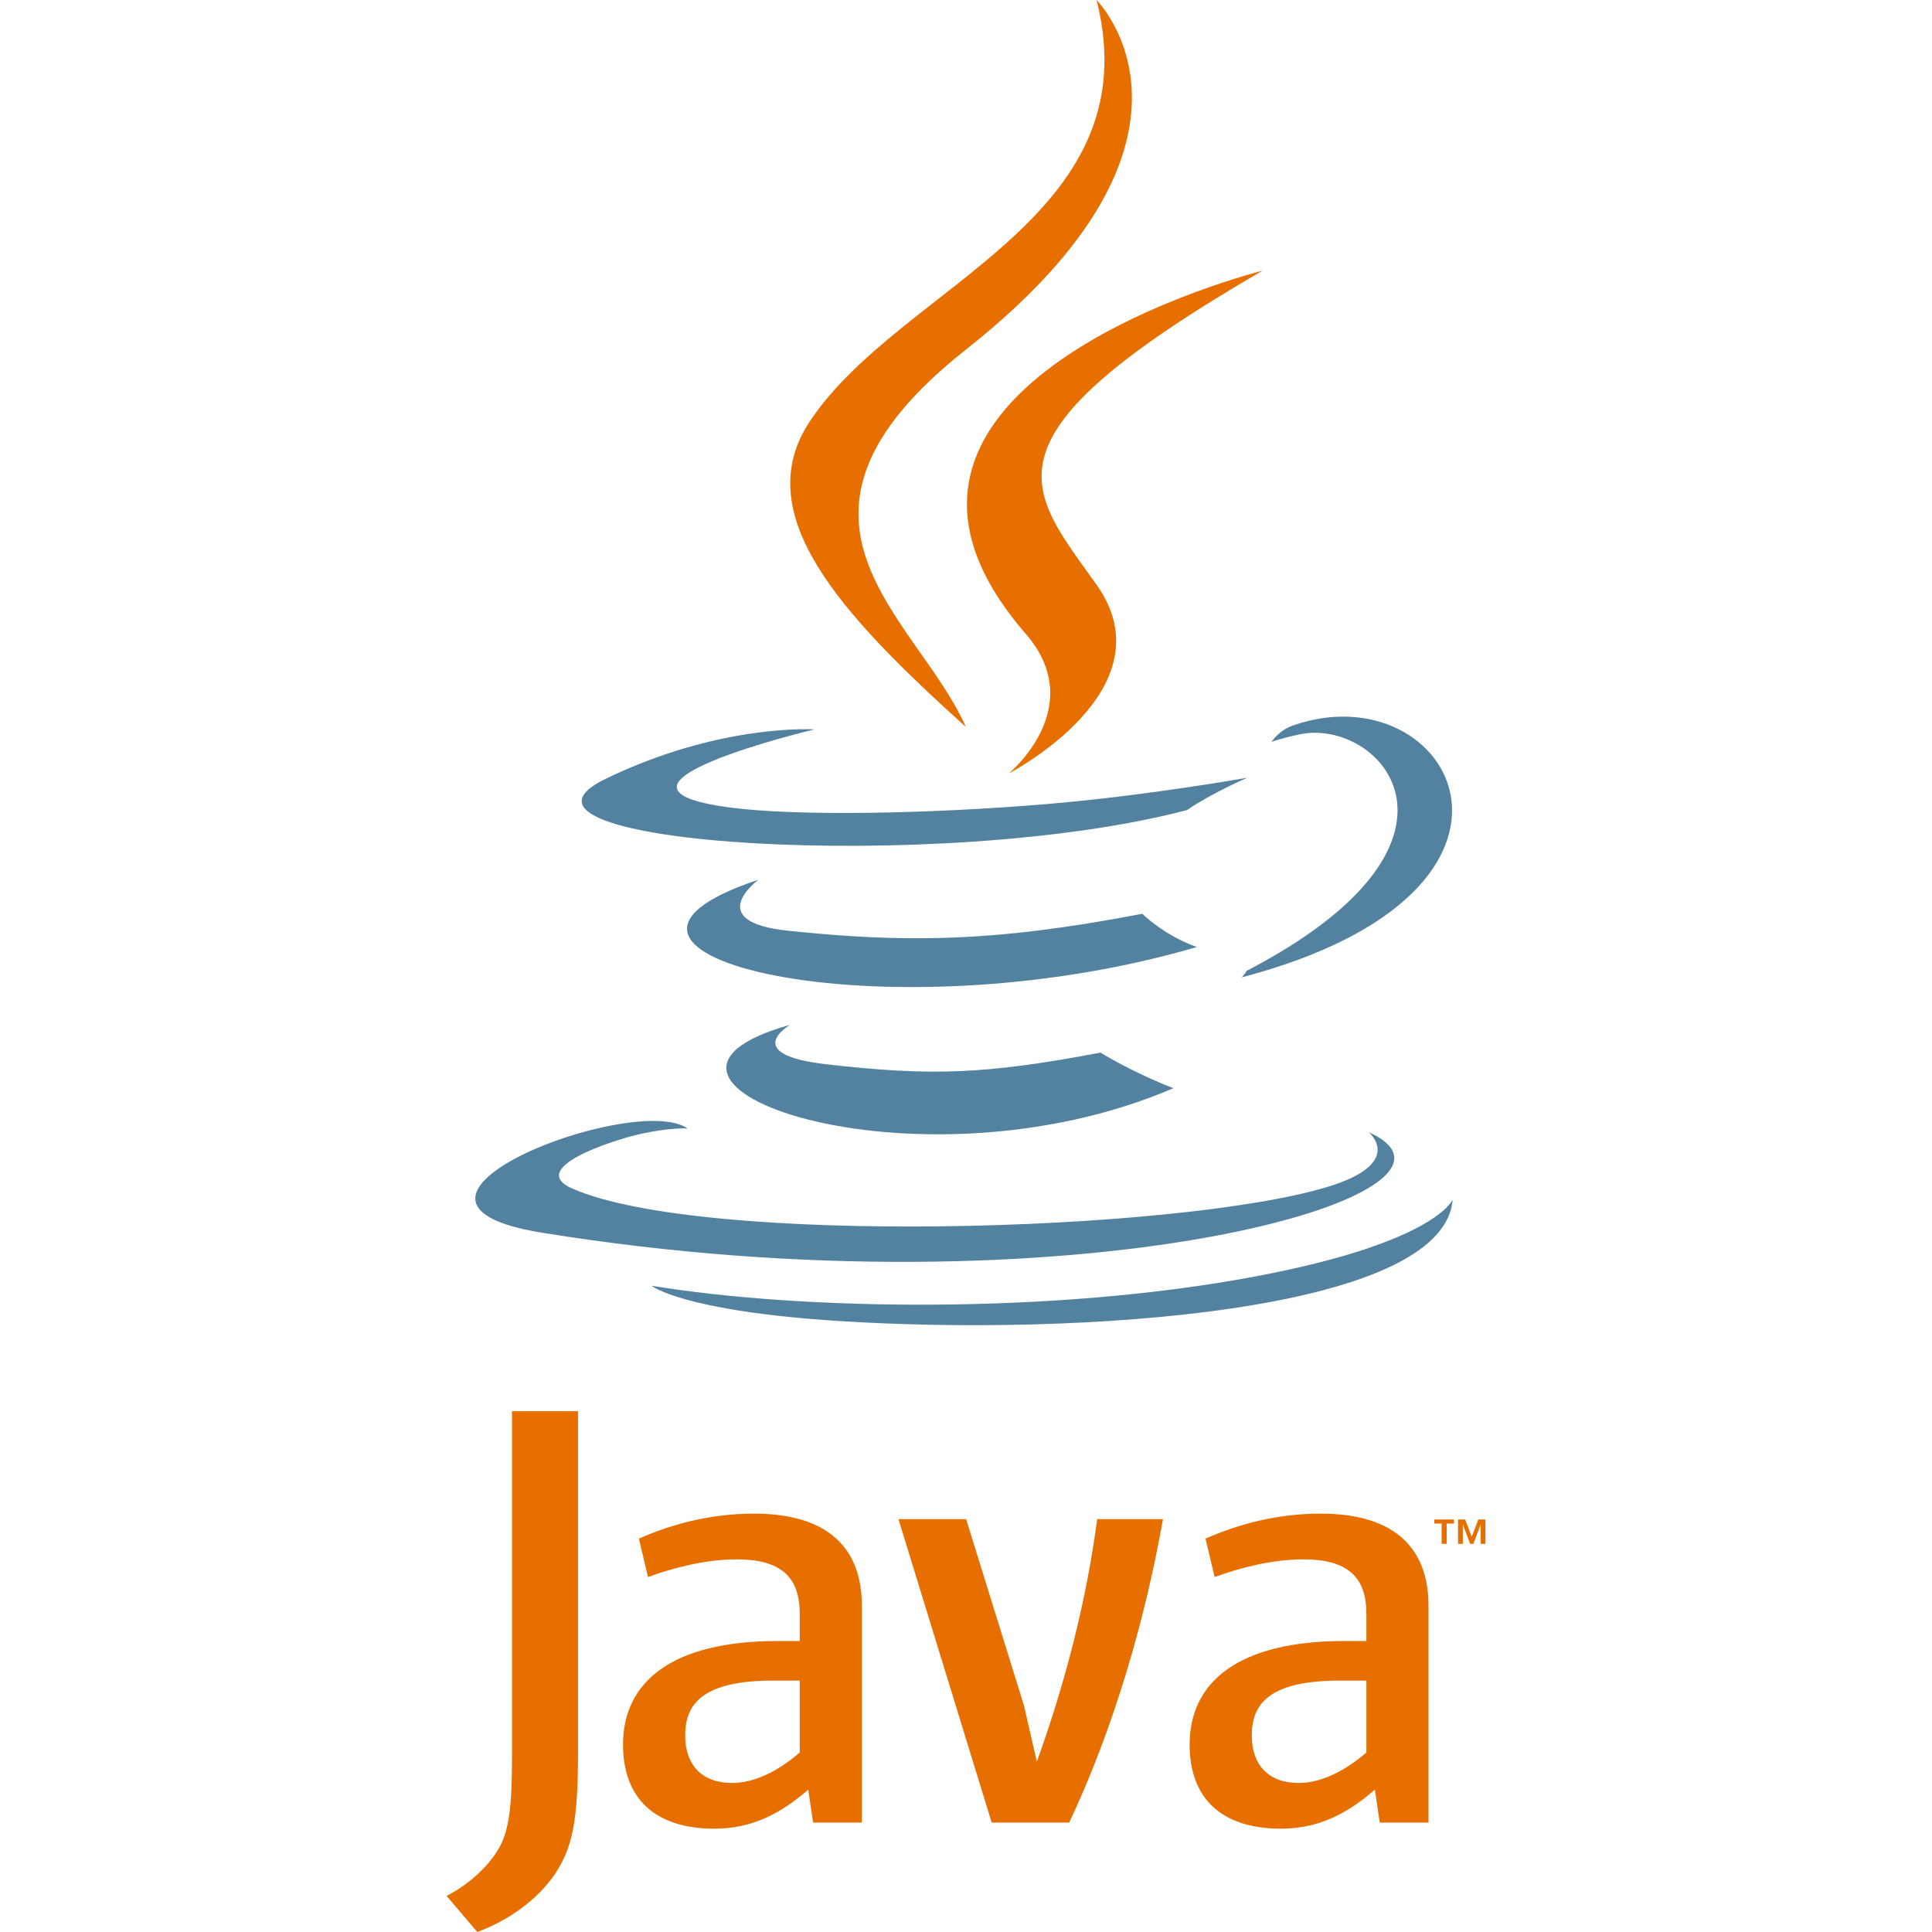
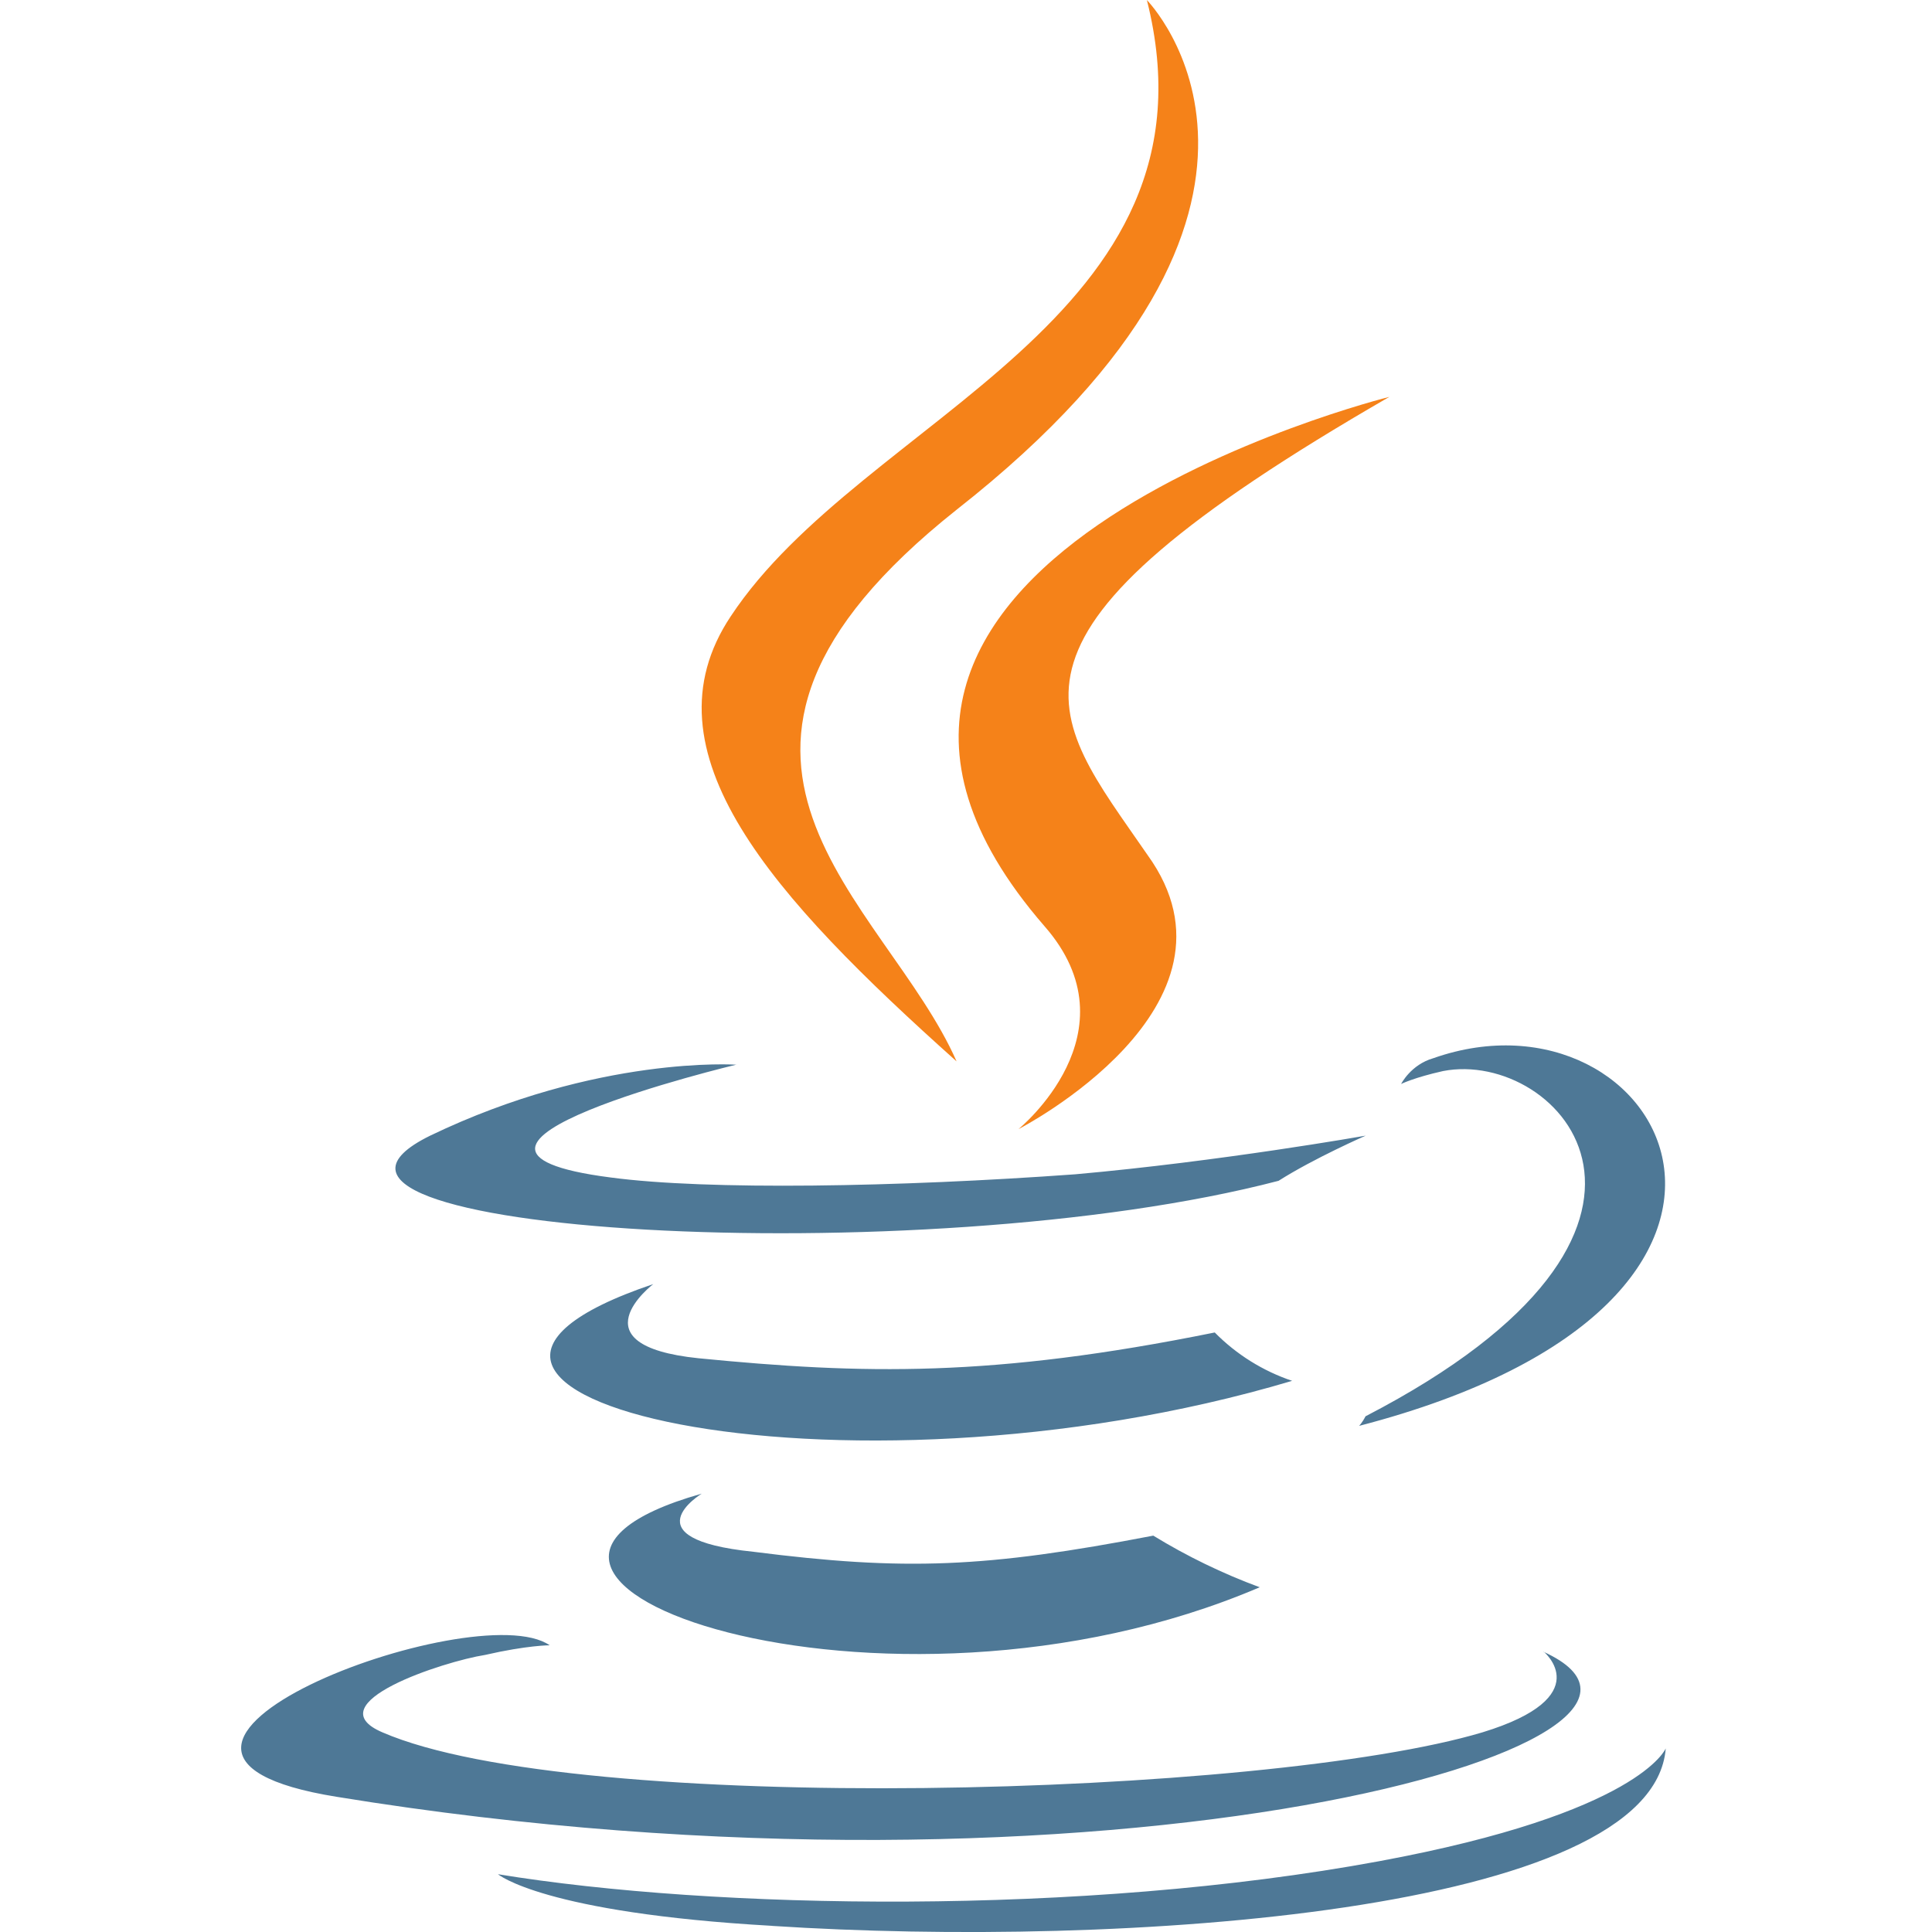
- <svg xmlns="http://www.w3.org/2000/svg" width="800px" height="800px" viewBox="-118.513 4.399 540.906 540.906">
-   <path d="M285.104 430.945h-2.037v-1.14h5.486v1.14h-2.025v5.688h-1.424v-5.688zm10.942.297h-.032l-2.02 5.393h-.924l-2.006-5.393h-.024v5.393h-1.343v-6.828h1.976l1.86 4.835 1.854-4.835h1.969v6.828h-1.311l.001-5.393z" fill="#e76f00" />
-   <path d="M102.681 291.324s-14.178 8.245 10.09 11.035c29.4 3.354 44.426 2.873 76.825-3.259 0 0 8.518 5.341 20.414 9.967-72.63 31.128-164.376-1.803-107.329-17.743M93.806 250.704s-15.902 11.771 8.384 14.283c31.406 3.24 56.208 3.505 99.125-4.759 0 0 5.937 6.018 15.271 9.309-87.815 25.678-185.624 2.025-122.78-18.833" fill="#5382a1" />
-   <path d="M168.625 181.799c17.896 20.604-4.701 39.146-4.701 39.146s45.439-23.458 24.571-52.833c-19.491-27.395-34.438-41.005 46.479-87.934.001-.001-127.013 31.721-66.349 101.621" fill="#e76f00" />
-   <path d="M264.684 321.369s10.492 8.646-11.555 15.333c-41.923 12.7-174.488 16.535-211.314.507-13.238-5.76 11.587-13.752 19.396-15.429 8.144-1.766 12.798-1.437 12.798-1.437-14.722-10.371-95.157 20.363-40.857 29.166 148.084 24.015 269.944-10.814 231.532-28.14M109.499 208.617s-67.431 16.016-23.879 21.832c18.389 2.462 55.047 1.905 89.192-.956 27.906-2.354 55.928-7.358 55.928-7.358s-9.84 4.214-16.959 9.074c-68.475 18.01-200.756 9.631-162.674-8.79 32.206-15.568 58.392-13.802 58.392-13.802M230.462 276.231c69.608-36.171 37.425-70.932 14.96-66.248-5.506 1.146-7.961 2.139-7.961 2.139s2.045-3.202 5.947-4.588c44.441-15.624 78.619 46.081-14.346 70.521 0 0 1.079-.962 1.4-1.824" fill="#5382a1" />
-   <path d="M188.495 4.399s38.55 38.562-36.563 97.862c-60.233 47.567-13.735 74.689-.025 105.678-35.158-31.723-60.96-59.647-43.65-85.637 25.406-38.151 95.792-56.648 80.238-117.903" fill="#e76f00" />
-   <path d="M116.339 374.246c66.815 4.277 169.417-2.373 171.846-33.987 0 0-4.67 11.984-55.219 21.503-57.027 10.731-127.364 9.479-169.081 2.601.002-.002 8.541 7.067 52.454 9.883" fill="#5382a1" />
-   <path d="M105.389 495.049c-6.303 5.467-12.96 8.536-18.934 8.536-8.527 0-13.134-5.113-13.134-13.314 0-8.871 4.937-15.357 24.739-15.357h7.328l.001 20.135m17.392 19.623V453.93c0-15.518-8.85-25.756-30.188-25.756-12.457 0-23.369 3.076-32.238 6.999l2.56 10.752c6.983-2.563 16.022-4.949 24.894-4.949 12.292 0 17.58 4.949 17.58 15.181v7.678h-6.135c-29.865 0-43.337 11.593-43.337 28.993 0 15.018 8.878 23.554 25.594 23.554 10.745 0 18.766-4.437 26.264-10.929l1.361 9.221 13.645-.002zM180.824 514.672h-21.691l-26.106-84.96h18.944l16.198 52.199 3.601 15.699c8.195-22.698 13.992-45.726 16.891-67.898h18.427c-4.938 27.976-13.822 58.684-26.264 84.96M264.038 495.049c-6.315 5.467-12.983 8.536-18.958 8.536-8.512 0-13.131-5.113-13.131-13.314 0-8.871 4.947-15.357 24.748-15.357h7.341v20.135m17.39 19.623V453.93c0-15.518-8.871-25.756-30.186-25.756-12.465 0-23.381 3.076-32.246 6.999l2.557 10.752c6.985-2.563 16.041-4.949 24.906-4.949 12.283 0 17.579 4.949 17.579 15.181v7.678h-6.146c-29.873 0-43.34 11.593-43.34 28.993 0 15.018 8.871 23.554 25.584 23.554 10.752 0 18.77-4.437 26.28-10.929l1.366 9.221 13.646-.002zM36.847 529.099c-4.958 7.239-12.966 12.966-21.733 16.206L6.527 535.2c6.673-3.424 12.396-8.954 15.055-14.104 2.3-4.581 3.252-10.485 3.252-24.604v-96.995h18.478v95.666c-.001 18.875-1.51 26.5-6.465 33.936" fill="#e76f00" />
+ <svg xmlns="http://www.w3.org/2000/svg" width="64" height="64" viewBox="0 0 32 32">
+   <path d="M11.622 24.74s-1.23.748.855.962c2.51.32 3.847.267 6.625-.267a10.02 10.02 0 0 0 1.763.855c-6.25 2.672-14.16-.16-9.244-1.55zm-.8-3.473s-1.336 1.015.748 1.23c2.725.267 4.862.32 8.55-.427a3.26 3.26 0 0 0 1.282.801c-7.534 2.244-15.976.214-10.58-1.603zm14.747 6.09s.908.748-1.015 1.336c-3.58 1.07-15.014 1.39-18.22 0-1.122-.48 1.015-1.175 1.7-1.282.695-.16 1.07-.16 1.07-.16-1.23-.855-8.175 1.763-3.526 2.51 12.77 2.084 23.296-.908 19.983-2.404zM12.2 17.633s-5.824 1.39-2.084 1.87c1.603.214 4.755.16 7.694-.053 2.404-.214 4.81-.64 4.81-.64s-.855.374-1.443.748c-5.93 1.55-17.312.855-14.052-.748 2.778-1.336 5.076-1.175 5.076-1.175zm10.42 5.824c5.984-3.1 3.206-6.09 1.282-5.717-.48.107-.695.214-.695.214s.16-.32.534-.427c3.794-1.336 6.786 4.007-1.23 6.09 0 0 .053-.053.107-.16zm-9.83 8.442c5.77.374 14.587-.214 14.8-2.94 0 0-.427 1.07-4.755 1.87-4.916.908-11.007.8-14.587.214 0 0 .748.64 4.542.855z" fill="#4e7896" />
+   <path d="M18.996.001s3.313 3.366-3.152 8.442c-5.183 4.114-1.175 6.465 0 9.137-3.046-2.725-5.236-5.13-3.74-7.373C14.294 6.893 20.332 5.3 18.996.001zm-1.7 15.335c1.55 1.763-.427 3.366-.427 3.366s3.954-2.03 2.137-4.542c-1.656-2.404-2.94-3.58 4.007-7.587 0 0-10.953 2.725-5.717 8.763z" fill="#f58219" />
</svg>
